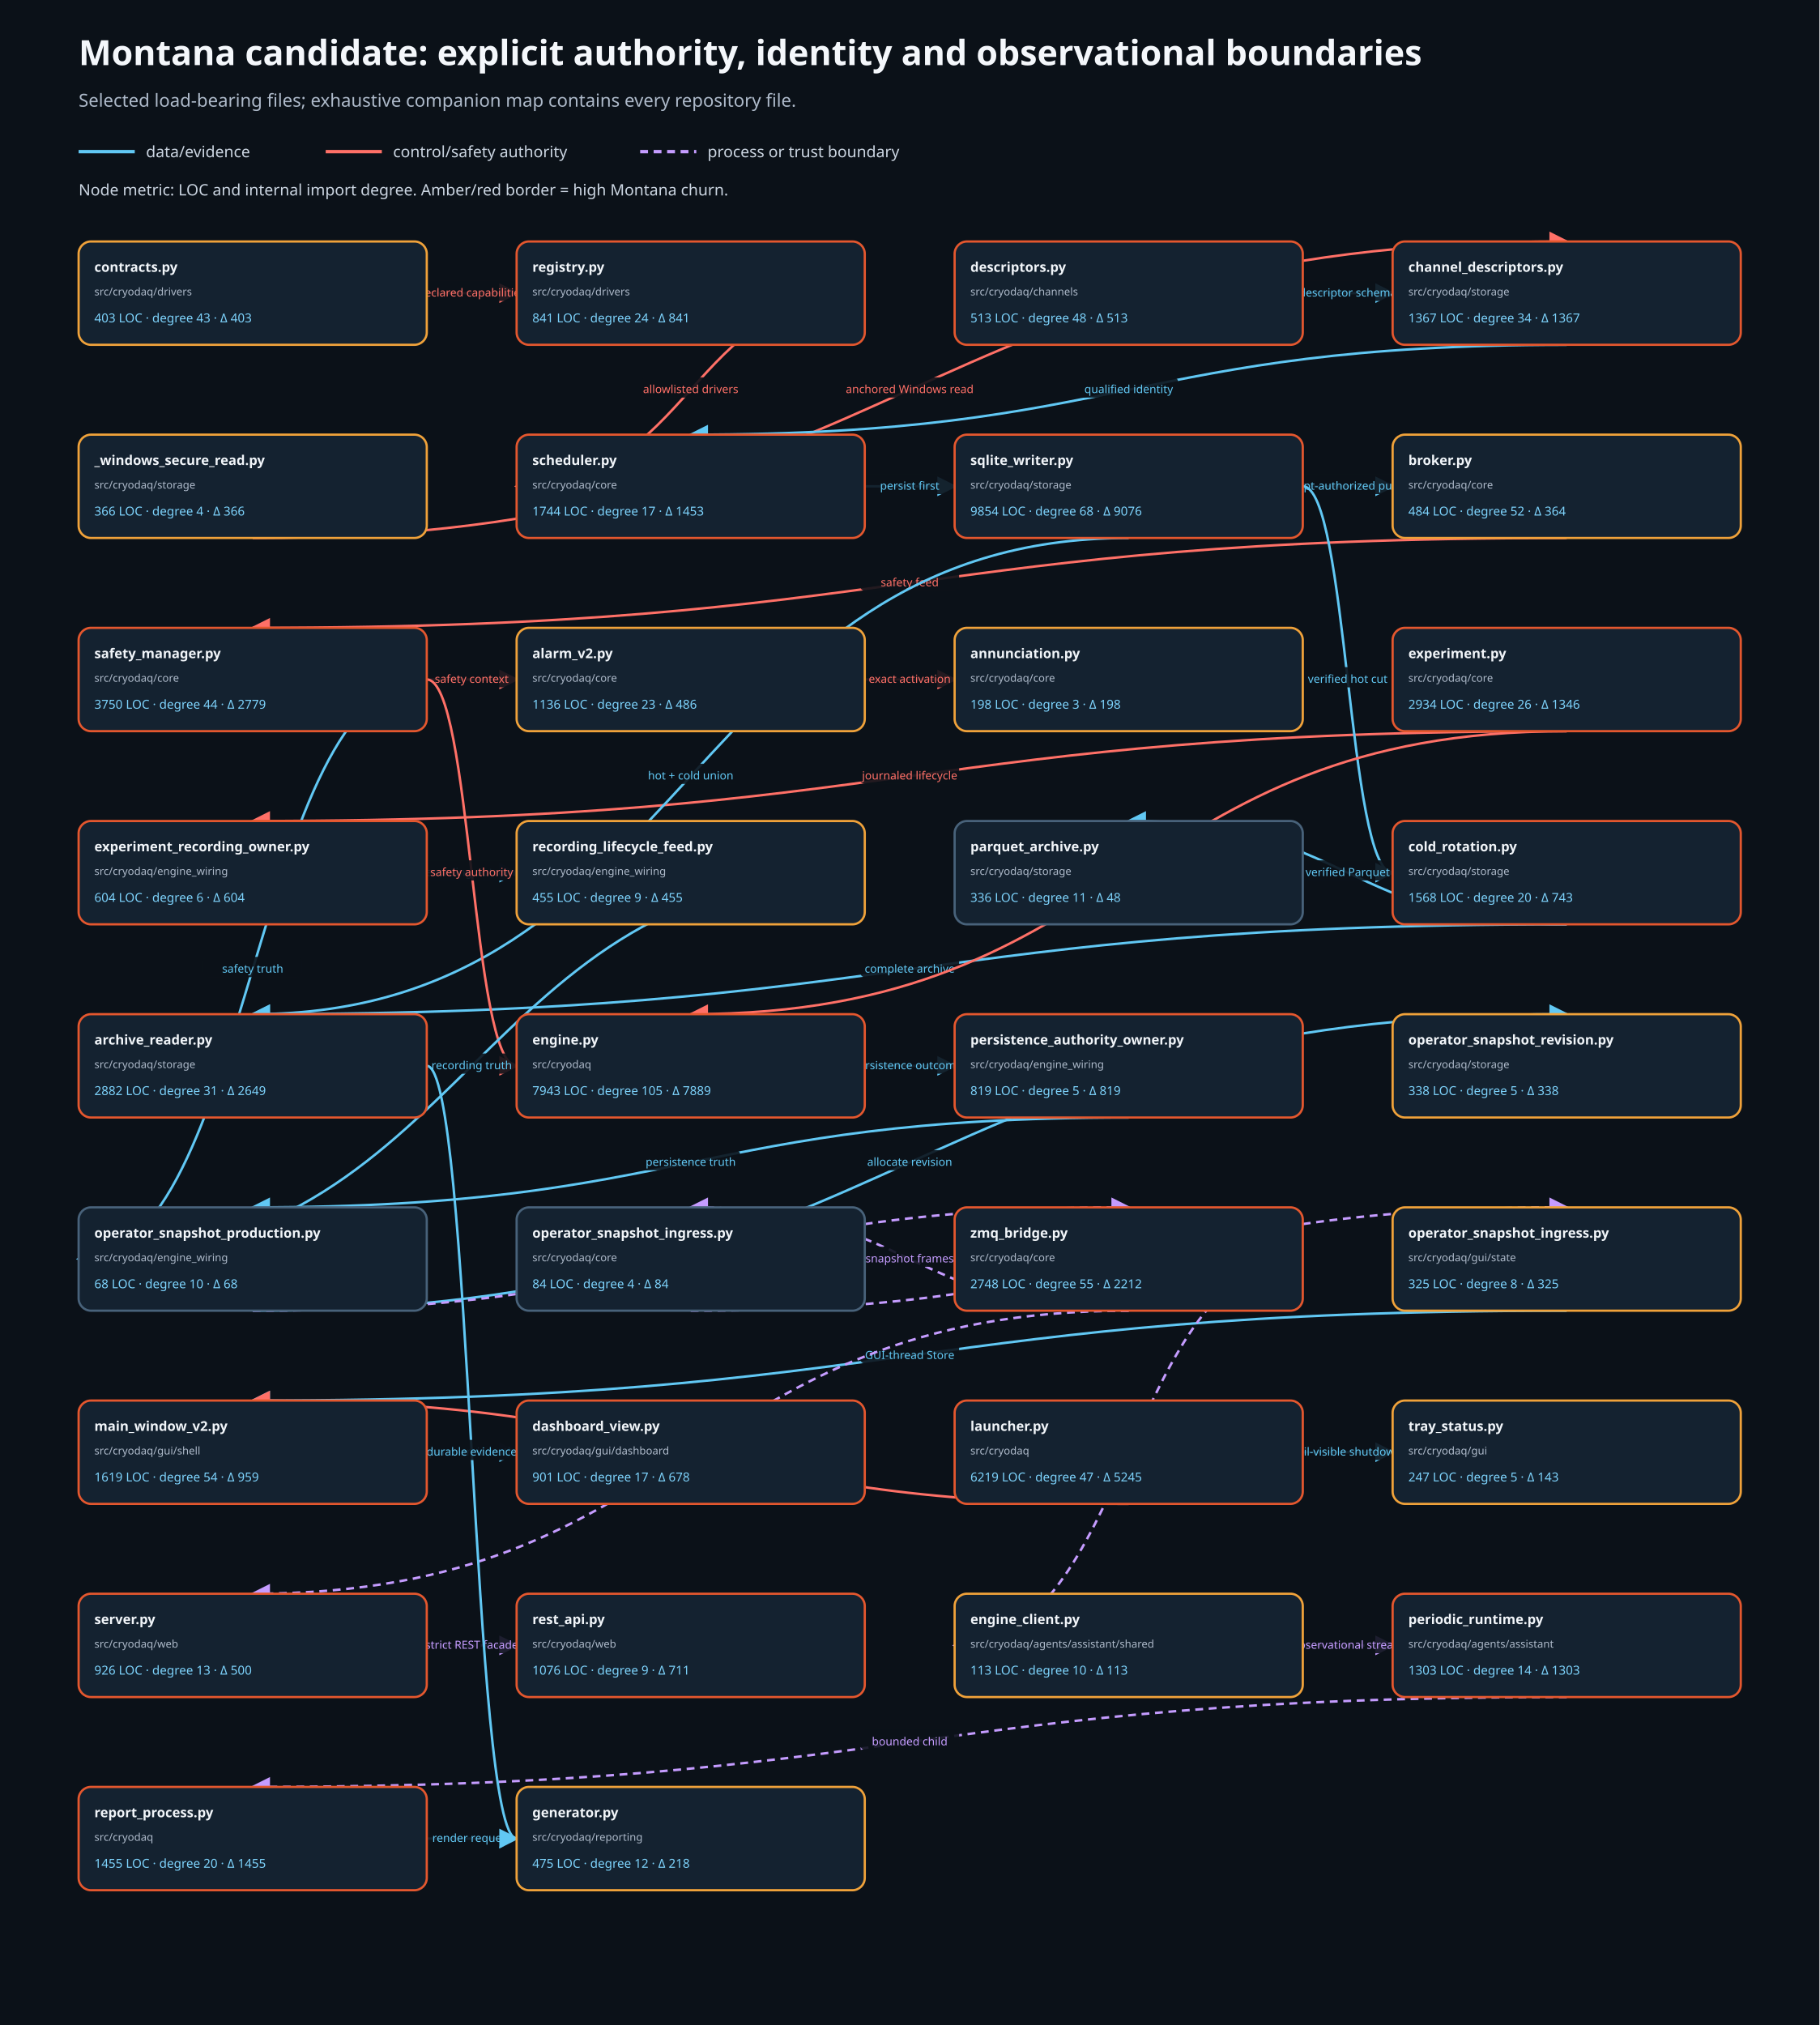
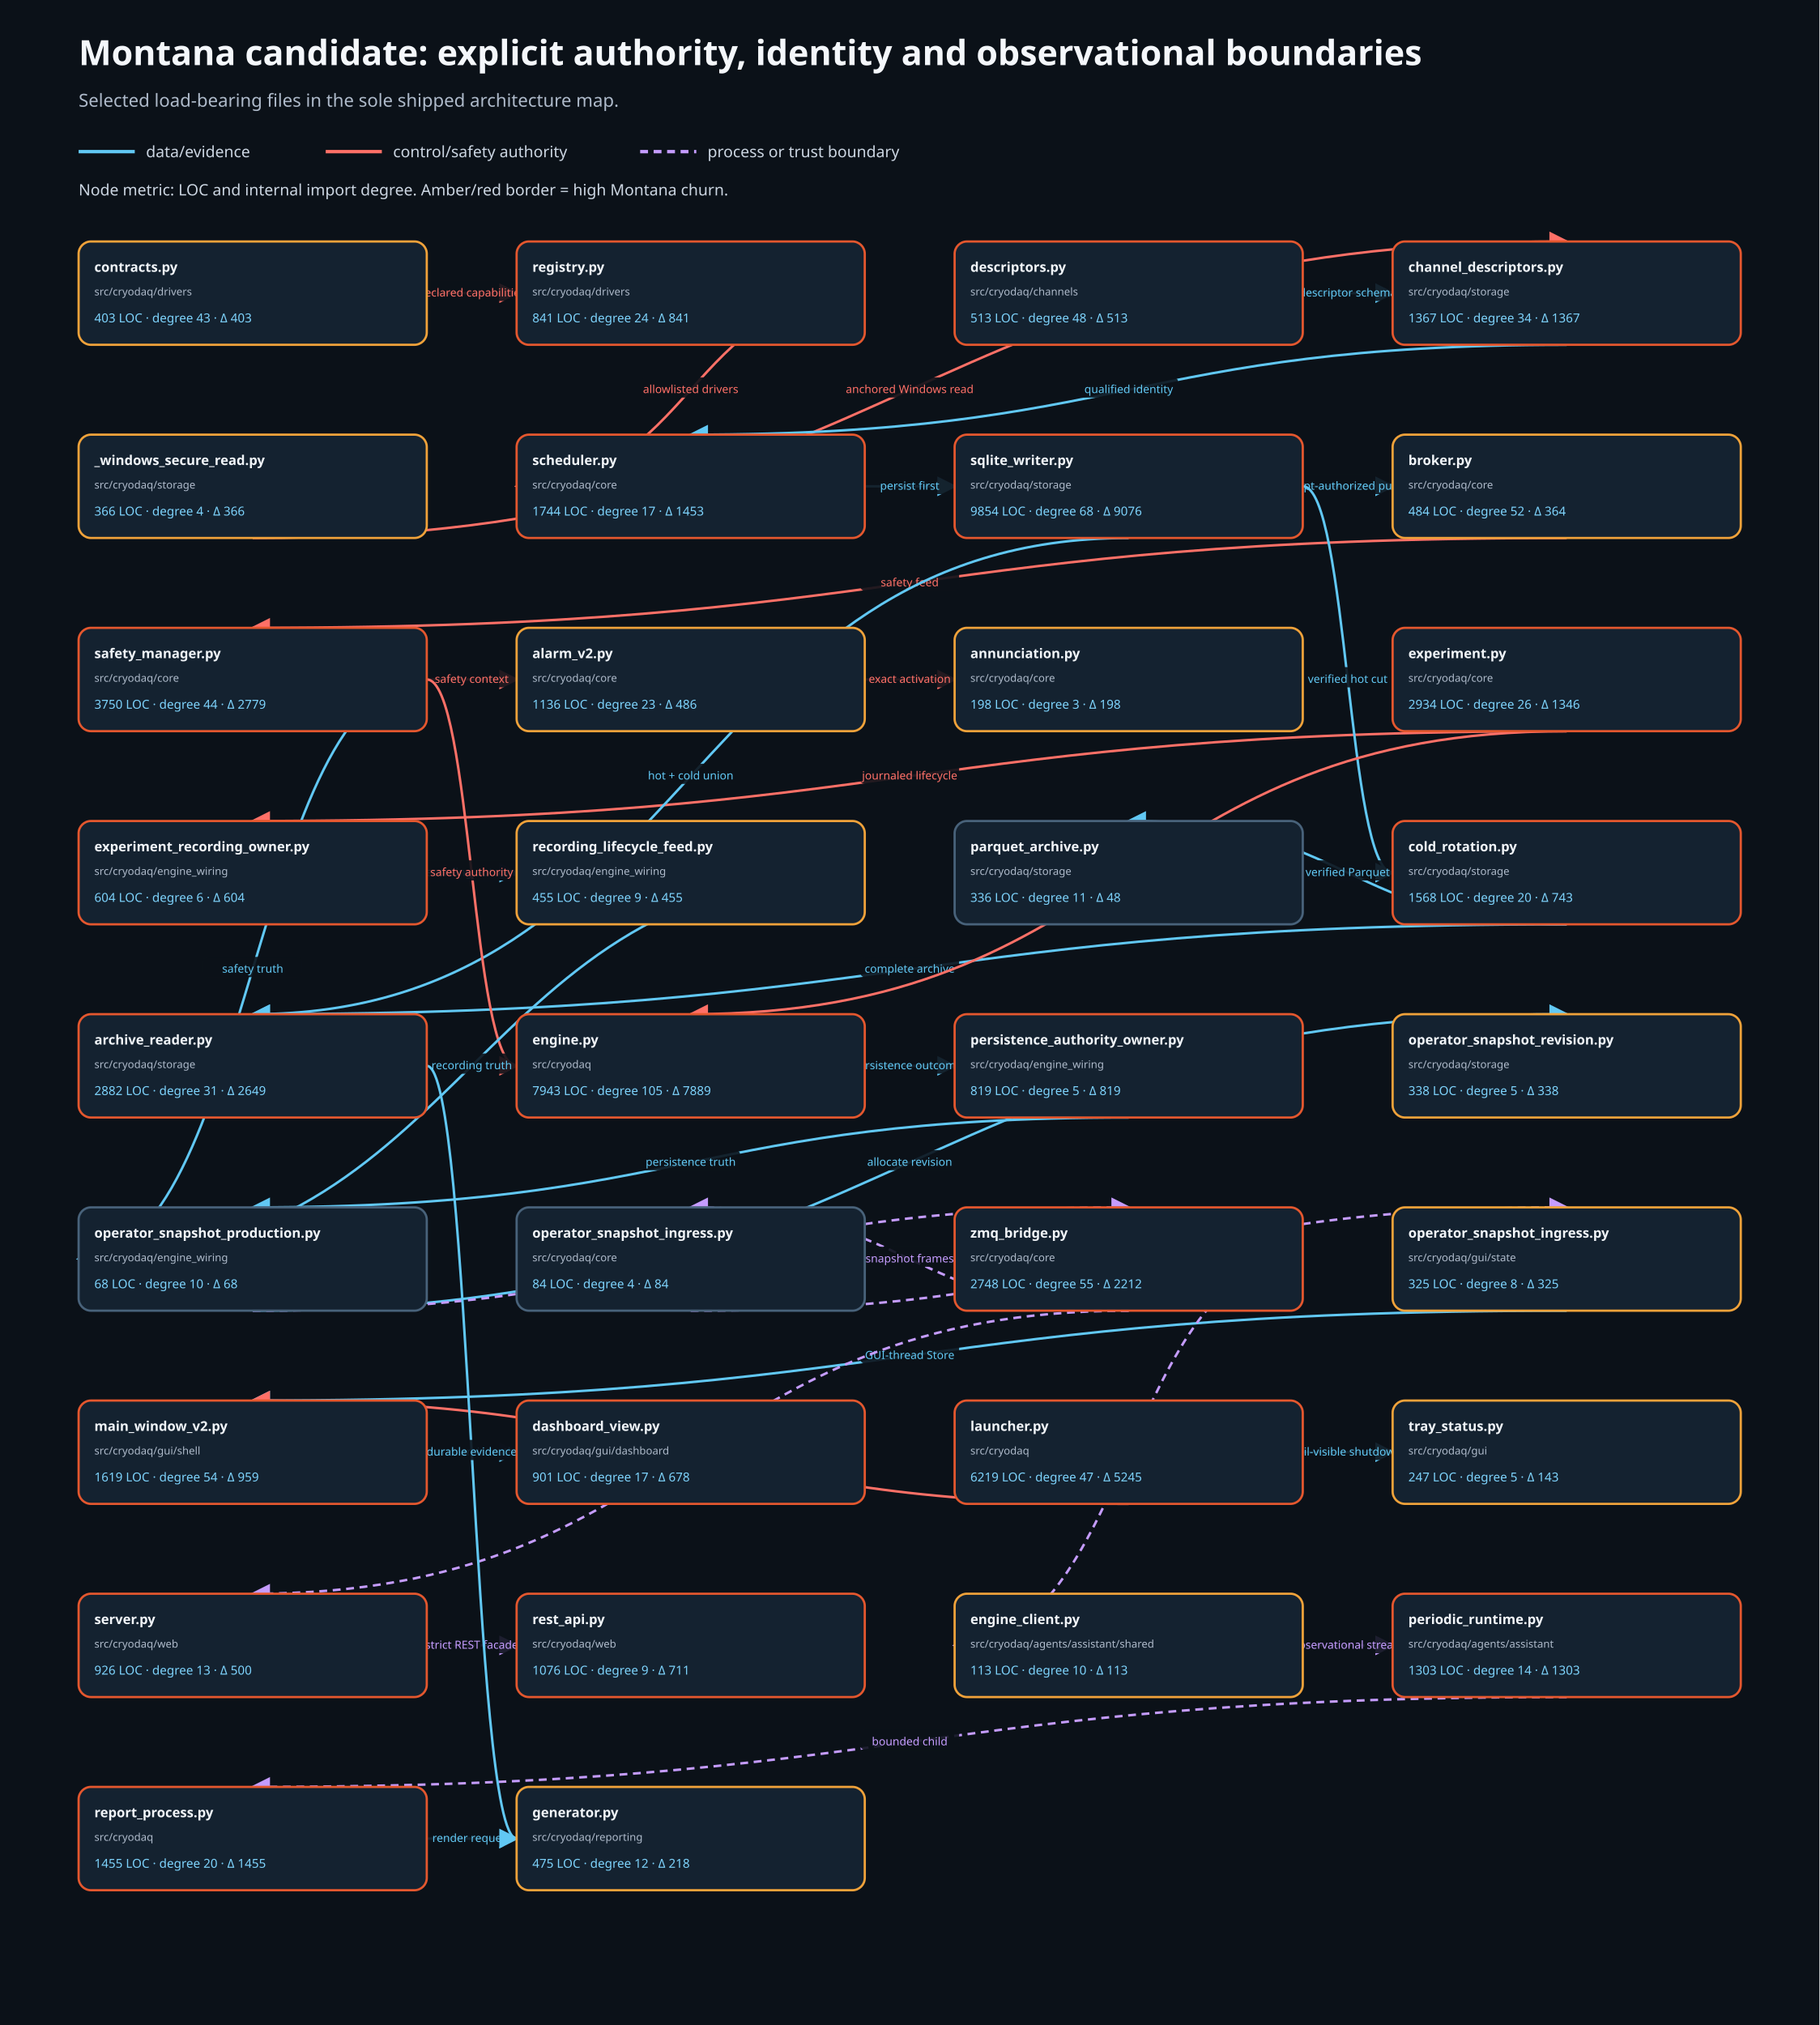
<svg xmlns="http://www.w3.org/2000/svg" role="img" aria-labelledby="title desc" viewBox="0 0 1620 1803" width="1620" height="1803">
  <defs>
    <marker id="dataArrow" markerWidth="8" markerHeight="8" refX="7" refY="4" orient="auto">
      <path d="M0,0 L8,4 L0,8 Z" fill="#61c8f4" />
    </marker>
    <marker id="controlArrow" markerWidth="8" markerHeight="8" refX="7" refY="4" orient="auto">
      <path d="M0,0 L8,4 L0,8 Z" fill="#ff7067" />
    </marker>
    <marker id="boundaryArrow" markerWidth="8" markerHeight="8" refX="7" refY="4" orient="auto">
      <path d="M0,0 L8,4 L0,8 Z" fill="#c59cff" />
    </marker>
  </defs>
  <rect width="100%" height="100%" fill="#0b1118" />
  <text x="70" y="58" fill="#f4f7fb" font-family="Segoe UI, sans-serif" font-size="31" font-weight="700">Montana candidate: explicit authority, identity and observational boundaries</text>
-   <text x="70" y="95" fill="#aebaca" font-family="Segoe UI, sans-serif" font-size="16">Selected load-bearing files; exhaustive companion map contains every repository file.</text>
+   <text x="70" y="95" fill="#aebaca" font-family="Segoe UI, sans-serif" font-size="16">Selected load-bearing files in the sole shipped architecture map.</text>
  <g aria-label="Legend" font-family="Segoe UI, sans-serif" font-size="14">
    <line x1="70" y1="135" x2="120" y2="135" stroke="#61c8f4" stroke-width="3" />
    <text x="130" y="140" fill="#cbd5e1">data/evidence</text>
    <line x1="290" y1="135" x2="340" y2="135" stroke="#ff7067" stroke-width="3" />
    <text x="350" y="140" fill="#cbd5e1">control/safety authority</text>
    <line x1="570" y1="135" x2="620" y2="135" stroke="#c59cff" stroke-width="3" stroke-dasharray="7 5" />
    <text x="630" y="140" fill="#cbd5e1">process or trust boundary</text>
    <text x="70" y="174" fill="#cbd5e1">Node metric: LOC and internal import degree. Amber/red border = high Montana churn.</text>
  </g>
  <g class="architecture-edges" fill="none">
    <path d="M380,261.0 C420.0,261.0 420.0,261.0 460,261.0" stroke="#ff7067" stroke-width="2.2" marker-end="url(#controlArrow)" />
    <rect x="376.0" y="250.0" width="88" height="18" rx="4" fill="#0b1118" opacity=".9" />
    <text x="420.0" y="264.0" text-anchor="middle" fill="#ff7067" font-family="Segoe UI, sans-serif" font-size="10">declared capabilities</text>
    <path d="M770,261.0 C615.0,261.0 615.0,433.0 460,433.0" stroke="#ff7067" stroke-width="2.2" marker-end="url(#controlArrow)" />
    <rect x="571.0" y="336.0" width="88" height="18" rx="4" fill="#0b1118" opacity=".9" />
    <text x="615.0" y="350.0" text-anchor="middle" fill="#ff7067" font-family="Segoe UI, sans-serif" font-size="10">allowlisted drivers</text>
    <path d="M1160,261.0 C1200.0,261.0 1200.0,261.0 1240,261.0" stroke="#61c8f4" stroke-width="2.2" marker-end="url(#dataArrow)" />
    <rect x="1156.0" y="250.0" width="88" height="18" rx="4" fill="#0b1118" opacity=".9" />
    <text x="1200.0" y="264.0" text-anchor="middle" fill="#61c8f4" font-family="Segoe UI, sans-serif" font-size="10">descriptor schema</text>
    <path d="M225.0,479 C810.0,479 810.0,215 1395.0,215" stroke="#ff7067" stroke-width="2.2" marker-end="url(#controlArrow)" />
    <rect x="766.0" y="336.0" width="88" height="18" rx="4" fill="#0b1118" opacity=".9" />
    <text x="810.0" y="350.0" text-anchor="middle" fill="#ff7067" font-family="Segoe UI, sans-serif" font-size="10">anchored Windows read</text>
    <path d="M1395.0,307 C1005.0,307 1005.0,387 615.0,387" stroke="#61c8f4" stroke-width="2.2" marker-end="url(#dataArrow)" />
    <rect x="961.0" y="336.0" width="88" height="18" rx="4" fill="#0b1118" opacity=".9" />
    <text x="1005.0" y="350.0" text-anchor="middle" fill="#61c8f4" font-family="Segoe UI, sans-serif" font-size="10">qualified identity</text>
    <path d="M770,433.0 C810.0,433.0 810.0,433.0 850,433.0" stroke="#61c8f4" stroke-width="2.2" marker-end="url(#dataArrow)" />
    <rect x="766.0" y="422.0" width="88" height="18" rx="4" fill="#0b1118" opacity=".9" />
    <text x="810.0" y="436.0" text-anchor="middle" fill="#61c8f4" font-family="Segoe UI, sans-serif" font-size="10">persist first</text>
    <path d="M1160,433.0 C1200.0,433.0 1200.0,433.0 1240,433.0" stroke="#61c8f4" stroke-width="2.2" marker-end="url(#dataArrow)" />
    <rect x="1156.0" y="422.0" width="88" height="18" rx="4" fill="#0b1118" opacity=".9" />
    <text x="1200.0" y="436.0" text-anchor="middle" fill="#61c8f4" font-family="Segoe UI, sans-serif" font-size="10">receipt-authorized publish</text>
    <path d="M1395.0,479 C810.0,479 810.0,559 225.0,559" stroke="#ff7067" stroke-width="2.2" marker-end="url(#controlArrow)" />
    <rect x="766.0" y="508.0" width="88" height="18" rx="4" fill="#0b1118" opacity=".9" />
    <text x="810.0" y="522.0" text-anchor="middle" fill="#ff7067" font-family="Segoe UI, sans-serif" font-size="10">safety feed</text>
    <path d="M380,605.0 C420.0,605.0 420.0,605.0 460,605.0" stroke="#ff7067" stroke-width="2.2" marker-end="url(#controlArrow)" />
    <rect x="376.0" y="594.0" width="88" height="18" rx="4" fill="#0b1118" opacity=".9" />
    <text x="420.0" y="608.0" text-anchor="middle" fill="#ff7067" font-family="Segoe UI, sans-serif" font-size="10">safety context</text>
    <path d="M770,605.0 C810.0,605.0 810.0,605.0 850,605.0" stroke="#ff7067" stroke-width="2.2" marker-end="url(#controlArrow)" />
    <rect x="766.0" y="594.0" width="88" height="18" rx="4" fill="#0b1118" opacity=".9" />
    <text x="810.0" y="608.0" text-anchor="middle" fill="#ff7067" font-family="Segoe UI, sans-serif" font-size="10">exact activation</text>
    <path d="M1395.0,651 C810.0,651 810.0,731 225.0,731" stroke="#ff7067" stroke-width="2.2" marker-end="url(#controlArrow)" />
    <rect x="766.0" y="680.0" width="88" height="18" rx="4" fill="#0b1118" opacity=".9" />
    <text x="810.0" y="694.0" text-anchor="middle" fill="#ff7067" font-family="Segoe UI, sans-serif" font-size="10">journaled lifecycle</text>
    <path d="M380,777.0 C420.0,777.0 420.0,777.0 460,777.0" stroke="#61c8f4" stroke-width="2.2" marker-end="url(#dataArrow)" />
    <rect x="376.0" y="766.0" width="88" height="18" rx="4" fill="#0b1118" opacity=".9" />
    <text x="420.0" y="780.0" text-anchor="middle" fill="#61c8f4" font-family="Segoe UI, sans-serif" font-size="10">recording outcome</text>
    <path d="M1160,433.0 C1200.0,433.0 1200.0,777.0 1240,777.0" stroke="#61c8f4" stroke-width="2.2" marker-end="url(#dataArrow)" />
    <rect x="1156.0" y="594.0" width="88" height="18" rx="4" fill="#0b1118" opacity=".9" />
    <text x="1200.0" y="608.0" text-anchor="middle" fill="#61c8f4" font-family="Segoe UI, sans-serif" font-size="10">verified hot cut</text>
    <path d="M1395.0,823 C1200.0,823 1200.0,731 1005.0,731" stroke="#61c8f4" stroke-width="2.2" marker-end="url(#dataArrow)" />
    <rect x="1156.0" y="766.0" width="88" height="18" rx="4" fill="#0b1118" opacity=".9" />
    <text x="1200.0" y="780.0" text-anchor="middle" fill="#61c8f4" font-family="Segoe UI, sans-serif" font-size="10">verified Parquet</text>
    <path d="M1395.0,823 C810.0,823 810.0,903 225.0,903" stroke="#61c8f4" stroke-width="2.2" marker-end="url(#dataArrow)" />
    <rect x="766.0" y="852.0" width="88" height="18" rx="4" fill="#0b1118" opacity=".9" />
    <text x="810.0" y="866.0" text-anchor="middle" fill="#61c8f4" font-family="Segoe UI, sans-serif" font-size="10">complete archive</text>
    <path d="M1005.0,479 C615.0,479 615.0,903 225.0,903" stroke="#61c8f4" stroke-width="2.2" marker-end="url(#dataArrow)" />
    <rect x="571.0" y="680.0" width="88" height="18" rx="4" fill="#0b1118" opacity=".9" />
    <text x="615.0" y="694.0" text-anchor="middle" fill="#61c8f4" font-family="Segoe UI, sans-serif" font-size="10">hot + cold union</text>
    <path d="M380,605.0 C420.0,605.0 420.0,949.0 460,949.0" stroke="#ff7067" stroke-width="2.2" marker-end="url(#controlArrow)" />
    <rect x="376.0" y="766.0" width="88" height="18" rx="4" fill="#0b1118" opacity=".9" />
    <text x="420.0" y="780.0" text-anchor="middle" fill="#ff7067" font-family="Segoe UI, sans-serif" font-size="10">safety authority</text>
    <path d="M1395.0,651 C1005.0,651 1005.0,903 615.0,903" stroke="#ff7067" stroke-width="2.2" marker-end="url(#controlArrow)" />
    <rect x="961.0" y="766.0" width="88" height="18" rx="4" fill="#0b1118" opacity=".9" />
    <text x="1005.0" y="780.0" text-anchor="middle" fill="#ff7067" font-family="Segoe UI, sans-serif" font-size="10">experiment commands</text>
    <path d="M770,949.0 C810.0,949.0 810.0,949.0 850,949.0" stroke="#61c8f4" stroke-width="2.2" marker-end="url(#dataArrow)" />
    <rect x="766.0" y="938.0" width="88" height="18" rx="4" fill="#0b1118" opacity=".9" />
    <text x="810.0" y="952.0" text-anchor="middle" fill="#61c8f4" font-family="Segoe UI, sans-serif" font-size="10">persistence outcomes</text>
    <path d="M770,777.0 C420.0,777.0 420.0,1121.0 70,1121.0" stroke="#61c8f4" stroke-width="2.2" marker-end="url(#dataArrow)" />
    <rect x="376.0" y="938.0" width="88" height="18" rx="4" fill="#0b1118" opacity=".9" />
    <text x="420.0" y="952.0" text-anchor="middle" fill="#61c8f4" font-family="Segoe UI, sans-serif" font-size="10">recording truth</text>
    <path d="M1005.0,995 C615.0,995 615.0,1075 225.0,1075" stroke="#61c8f4" stroke-width="2.2" marker-end="url(#dataArrow)" />
    <rect x="571.0" y="1024.0" width="88" height="18" rx="4" fill="#0b1118" opacity=".9" />
    <text x="615.0" y="1038.0" text-anchor="middle" fill="#61c8f4" font-family="Segoe UI, sans-serif" font-size="10">persistence truth</text>
    <path d="M380,605.0 C225.0,605.0 225.0,1121.0 70,1121.0" stroke="#61c8f4" stroke-width="2.2" marker-end="url(#dataArrow)" />
    <rect x="181.0" y="852.0" width="88" height="18" rx="4" fill="#0b1118" opacity=".9" />
    <text x="225.0" y="866.0" text-anchor="middle" fill="#61c8f4" font-family="Segoe UI, sans-serif" font-size="10">safety truth</text>
    <path d="M225.0,1167 C810.0,1167 810.0,903 1395.0,903" stroke="#61c8f4" stroke-width="2.2" marker-end="url(#dataArrow)" />
    <rect x="766.0" y="1024.0" width="88" height="18" rx="4" fill="#0b1118" opacity=".9" />
    <text x="810.0" y="1038.0" text-anchor="middle" fill="#61c8f4" font-family="Segoe UI, sans-serif" font-size="10">allocate revision</text>
    <path d="M225.0,1167 C615.0,1167 615.0,1075 1005.0,1075" stroke="#c59cff" stroke-width="2.2" marker-end="url(#boundaryArrow)" stroke-dasharray="7 5" />
    <rect x="571.0" y="1110.0" width="88" height="18" rx="4" fill="#0b1118" opacity=".9" />
    <text x="615.0" y="1124.0" text-anchor="middle" fill="#c59cff" font-family="Segoe UI, sans-serif" font-size="10">revisioned PUB</text>
    <path d="M1005.0,1167 C810.0,1167 810.0,1075 615.0,1075" stroke="#c59cff" stroke-width="2.2" marker-end="url(#boundaryArrow)" stroke-dasharray="7 5" />
    <rect x="766.0" y="1110.0" width="88" height="18" rx="4" fill="#0b1118" opacity=".9" />
    <text x="810.0" y="1124.0" text-anchor="middle" fill="#c59cff" font-family="Segoe UI, sans-serif" font-size="10">snapshot frames</text>
    <path d="M615.0,1167 C1005.0,1167 1005.0,1075 1395.0,1075" stroke="#c59cff" stroke-width="2.2" marker-end="url(#boundaryArrow)" stroke-dasharray="7 5" />
    <rect x="961.0" y="1110.0" width="88" height="18" rx="4" fill="#0b1118" opacity=".9" />
    <text x="1005.0" y="1124.0" text-anchor="middle" fill="#c59cff" font-family="Segoe UI, sans-serif" font-size="10">bounded queue</text>
    <path d="M1395.0,1167 C810.0,1167 810.0,1247 225.0,1247" stroke="#61c8f4" stroke-width="2.2" marker-end="url(#dataArrow)" />
    <rect x="766.0" y="1196.0" width="88" height="18" rx="4" fill="#0b1118" opacity=".9" />
    <text x="810.0" y="1210.0" text-anchor="middle" fill="#61c8f4" font-family="Segoe UI, sans-serif" font-size="10">GUI-thread Store</text>
    <path d="M380,1293.0 C420.0,1293.0 420.0,1293.0 460,1293.0" stroke="#61c8f4" stroke-width="2.2" marker-end="url(#dataArrow)" />
    <rect x="376.0" y="1282.0" width="88" height="18" rx="4" fill="#0b1118" opacity=".9" />
    <text x="420.0" y="1296.0" text-anchor="middle" fill="#61c8f4" font-family="Segoe UI, sans-serif" font-size="10">panoramic truth</text>
    <path d="M1005.0,1339 C615.0,1339 615.0,1247 225.0,1247" stroke="#ff7067" stroke-width="2.2" marker-end="url(#controlArrow)" />
    <rect x="571.0" y="1282.0" width="88" height="18" rx="4" fill="#0b1118" opacity=".9" />
    <text x="615.0" y="1296.0" text-anchor="middle" fill="#ff7067" font-family="Segoe UI, sans-serif" font-size="10">owns GUI lifecycle</text>
    <path d="M1160,1293.0 C1200.0,1293.0 1200.0,1293.0 1240,1293.0" stroke="#61c8f4" stroke-width="2.2" marker-end="url(#dataArrow)" />
    <rect x="1156.0" y="1282.0" width="88" height="18" rx="4" fill="#0b1118" opacity=".9" />
    <text x="1200.0" y="1296.0" text-anchor="middle" fill="#61c8f4" font-family="Segoe UI, sans-serif" font-size="10">fail-visible shutdown</text>
    <path d="M1005.0,1167 C615.0,1167 615.0,1419 225.0,1419" stroke="#c59cff" stroke-width="2.2" marker-end="url(#boundaryArrow)" stroke-dasharray="7 5" />
    <rect x="571.0" y="1282.0" width="88" height="18" rx="4" fill="#0b1118" opacity=".9" />
    <text x="615.0" y="1296.0" text-anchor="middle" fill="#c59cff" font-family="Segoe UI, sans-serif" font-size="10">monitoring transport</text>
    <path d="M380,1465.0 C420.0,1465.0 420.0,1465.0 460,1465.0" stroke="#c59cff" stroke-width="2.2" marker-end="url(#boundaryArrow)" stroke-dasharray="7 5" />
    <rect x="376.0" y="1454.0" width="88" height="18" rx="4" fill="#0b1118" opacity=".9" />
    <text x="420.0" y="1468.0" text-anchor="middle" fill="#c59cff" font-family="Segoe UI, sans-serif" font-size="10">strict REST facade</text>
    <path d="M1160,1121.0 C1005.0,1121.0 1005.0,1465.0 850,1465.0" stroke="#c59cff" stroke-width="2.2" marker-end="url(#boundaryArrow)" stroke-dasharray="7 5" />
    <rect x="961.0" y="1282.0" width="88" height="18" rx="4" fill="#0b1118" opacity=".9" />
    <text x="1005.0" y="1296.0" text-anchor="middle" fill="#c59cff" font-family="Segoe UI, sans-serif" font-size="10">allowlisted query</text>
    <path d="M1160,1465.0 C1200.0,1465.0 1200.0,1465.0 1240,1465.0" stroke="#c59cff" stroke-width="2.2" marker-end="url(#boundaryArrow)" stroke-dasharray="7 5" />
    <rect x="1156.0" y="1454.0" width="88" height="18" rx="4" fill="#0b1118" opacity=".9" />
    <text x="1200.0" y="1468.0" text-anchor="middle" fill="#c59cff" font-family="Segoe UI, sans-serif" font-size="10">observational stream</text>
    <path d="M1395.0,1511 C810.0,1511 810.0,1591 225.0,1591" stroke="#c59cff" stroke-width="2.2" marker-end="url(#boundaryArrow)" stroke-dasharray="7 5" />
    <rect x="766.0" y="1540.0" width="88" height="18" rx="4" fill="#0b1118" opacity=".9" />
    <text x="810.0" y="1554.0" text-anchor="middle" fill="#c59cff" font-family="Segoe UI, sans-serif" font-size="10">bounded child</text>
    <path d="M380,1637.0 C420.0,1637.0 420.0,1637.0 460,1637.0" stroke="#61c8f4" stroke-width="2.2" marker-end="url(#dataArrow)" />
    <rect x="376.0" y="1626.0" width="88" height="18" rx="4" fill="#0b1118" opacity=".9" />
    <text x="420.0" y="1640.0" text-anchor="middle" fill="#61c8f4" font-family="Segoe UI, sans-serif" font-size="10">render request</text>
    <path d="M380,949.0 C420.0,949.0 420.0,1637.0 460,1637.0" stroke="#61c8f4" stroke-width="2.2" marker-end="url(#dataArrow)" />
    <rect x="376.0" y="1282.0" width="88" height="18" rx="4" fill="#0b1118" opacity=".9" />
    <text x="420.0" y="1296.0" text-anchor="middle" fill="#61c8f4" font-family="Segoe UI, sans-serif" font-size="10">durable evidence</text>
  </g>
  <g class="important-files" font-family="Segoe UI, sans-serif">
    <g class="file-node" data-path="src/cryodaq/drivers/contracts.py" data-kind="blob" role="group" aria-label="src/cryodaq/drivers/contracts.py | 403 LOC | internal degree 43 | churn 403">
      <rect x="70" y="215" width="310" height="92" rx="11" fill="#142230" stroke="#f0a23a" stroke-width="2" />
      <text x="84" y="242" fill="#f1f5f9" font-size="12" font-weight="700">contracts.py</text>
      <text x="84" y="263" fill="#aebaca" font-size="9.5">src/cryodaq/drivers</text>
      <text x="84" y="287" fill="#7dd3fc" font-size="11">403 LOC · degree 43 · Δ 403</text>
    </g>
    <g class="file-node" data-path="src/cryodaq/drivers/registry.py" data-kind="blob" role="group" aria-label="src/cryodaq/drivers/registry.py | 841 LOC | internal degree 24 | churn 841">
      <rect x="460" y="215" width="310" height="92" rx="11" fill="#142230" stroke="#e4572e" stroke-width="2" />
      <text x="474" y="242" fill="#f1f5f9" font-size="12" font-weight="700">registry.py</text>
      <text x="474" y="263" fill="#aebaca" font-size="9.5">src/cryodaq/drivers</text>
      <text x="474" y="287" fill="#7dd3fc" font-size="11">841 LOC · degree 24 · Δ 841</text>
    </g>
    <g class="file-node" data-path="src/cryodaq/channels/descriptors.py" data-kind="blob" role="group" aria-label="src/cryodaq/channels/descriptors.py | 513 LOC | internal degree 48 | churn 513">
      <rect x="850" y="215" width="310" height="92" rx="11" fill="#142230" stroke="#e4572e" stroke-width="2" />
      <text x="864" y="242" fill="#f1f5f9" font-size="12" font-weight="700">descriptors.py</text>
      <text x="864" y="263" fill="#aebaca" font-size="9.5">src/cryodaq/channels</text>
      <text x="864" y="287" fill="#7dd3fc" font-size="11">513 LOC · degree 48 · Δ 513</text>
    </g>
    <g class="file-node" data-path="src/cryodaq/storage/channel_descriptors.py" data-kind="blob" role="group" aria-label="src/cryodaq/storage/channel_descriptors.py | 1367 LOC | internal degree 34 | churn 1367">
      <rect x="1240" y="215" width="310" height="92" rx="11" fill="#142230" stroke="#e4572e" stroke-width="2" />
      <text x="1254" y="242" fill="#f1f5f9" font-size="12" font-weight="700">channel_descriptors.py</text>
      <text x="1254" y="263" fill="#aebaca" font-size="9.5">src/cryodaq/storage</text>
      <text x="1254" y="287" fill="#7dd3fc" font-size="11">1367 LOC · degree 34 · Δ 1367</text>
    </g>
    <g class="file-node" data-path="src/cryodaq/storage/_windows_secure_read.py" data-kind="blob" role="group" aria-label="src/cryodaq/storage/_windows_secure_read.py | 366 LOC | internal degree 4 | churn 366">
      <rect x="70" y="387" width="310" height="92" rx="11" fill="#142230" stroke="#f0a23a" stroke-width="2" />
      <text x="84" y="414" fill="#f1f5f9" font-size="12" font-weight="700">_windows_secure_read.py</text>
      <text x="84" y="435" fill="#aebaca" font-size="9.5">src/cryodaq/storage</text>
      <text x="84" y="459" fill="#7dd3fc" font-size="11">366 LOC · degree 4 · Δ 366</text>
    </g>
    <g class="file-node" data-path="src/cryodaq/core/scheduler.py" data-kind="blob" role="group" aria-label="src/cryodaq/core/scheduler.py | 1744 LOC | internal degree 17 | churn 1453">
      <rect x="460" y="387" width="310" height="92" rx="11" fill="#142230" stroke="#e4572e" stroke-width="2" />
      <text x="474" y="414" fill="#f1f5f9" font-size="12" font-weight="700">scheduler.py</text>
      <text x="474" y="435" fill="#aebaca" font-size="9.5">src/cryodaq/core</text>
      <text x="474" y="459" fill="#7dd3fc" font-size="11">1744 LOC · degree 17 · Δ 1453</text>
    </g>
    <g class="file-node" data-path="src/cryodaq/storage/sqlite_writer.py" data-kind="blob" role="group" aria-label="src/cryodaq/storage/sqlite_writer.py | 9854 LOC | internal degree 68 | churn 9076">
      <rect x="850" y="387" width="310" height="92" rx="11" fill="#142230" stroke="#e4572e" stroke-width="2" />
      <text x="864" y="414" fill="#f1f5f9" font-size="12" font-weight="700">sqlite_writer.py</text>
      <text x="864" y="435" fill="#aebaca" font-size="9.5">src/cryodaq/storage</text>
      <text x="864" y="459" fill="#7dd3fc" font-size="11">9854 LOC · degree 68 · Δ 9076</text>
    </g>
    <g class="file-node" data-path="src/cryodaq/core/broker.py" data-kind="blob" role="group" aria-label="src/cryodaq/core/broker.py | 484 LOC | internal degree 52 | churn 364">
      <rect x="1240" y="387" width="310" height="92" rx="11" fill="#142230" stroke="#f0a23a" stroke-width="2" />
      <text x="1254" y="414" fill="#f1f5f9" font-size="12" font-weight="700">broker.py</text>
      <text x="1254" y="435" fill="#aebaca" font-size="9.5">src/cryodaq/core</text>
      <text x="1254" y="459" fill="#7dd3fc" font-size="11">484 LOC · degree 52 · Δ 364</text>
    </g>
    <g class="file-node" data-path="src/cryodaq/core/safety_manager.py" data-kind="blob" role="group" aria-label="src/cryodaq/core/safety_manager.py | 3750 LOC | internal degree 44 | churn 2779">
      <rect x="70" y="559" width="310" height="92" rx="11" fill="#142230" stroke="#e4572e" stroke-width="2" />
      <text x="84" y="586" fill="#f1f5f9" font-size="12" font-weight="700">safety_manager.py</text>
      <text x="84" y="607" fill="#aebaca" font-size="9.5">src/cryodaq/core</text>
      <text x="84" y="631" fill="#7dd3fc" font-size="11">3750 LOC · degree 44 · Δ 2779</text>
    </g>
    <g class="file-node" data-path="src/cryodaq/core/alarm_v2.py" data-kind="blob" role="group" aria-label="src/cryodaq/core/alarm_v2.py | 1136 LOC | internal degree 23 | churn 486">
      <rect x="460" y="559" width="310" height="92" rx="11" fill="#142230" stroke="#f0a23a" stroke-width="2" />
      <text x="474" y="586" fill="#f1f5f9" font-size="12" font-weight="700">alarm_v2.py</text>
      <text x="474" y="607" fill="#aebaca" font-size="9.5">src/cryodaq/core</text>
      <text x="474" y="631" fill="#7dd3fc" font-size="11">1136 LOC · degree 23 · Δ 486</text>
    </g>
    <g class="file-node" data-path="src/cryodaq/core/annunciation.py" data-kind="blob" role="group" aria-label="src/cryodaq/core/annunciation.py | 198 LOC | internal degree 3 | churn 198">
      <rect x="850" y="559" width="310" height="92" rx="11" fill="#142230" stroke="#f0a23a" stroke-width="2" />
      <text x="864" y="586" fill="#f1f5f9" font-size="12" font-weight="700">annunciation.py</text>
      <text x="864" y="607" fill="#aebaca" font-size="9.5">src/cryodaq/core</text>
      <text x="864" y="631" fill="#7dd3fc" font-size="11">198 LOC · degree 3 · Δ 198</text>
    </g>
    <g class="file-node" data-path="src/cryodaq/core/experiment.py" data-kind="blob" role="group" aria-label="src/cryodaq/core/experiment.py | 2934 LOC | internal degree 26 | churn 1346">
      <rect x="1240" y="559" width="310" height="92" rx="11" fill="#142230" stroke="#e4572e" stroke-width="2" />
      <text x="1254" y="586" fill="#f1f5f9" font-size="12" font-weight="700">experiment.py</text>
      <text x="1254" y="607" fill="#aebaca" font-size="9.5">src/cryodaq/core</text>
      <text x="1254" y="631" fill="#7dd3fc" font-size="11">2934 LOC · degree 26 · Δ 1346</text>
    </g>
    <g class="file-node" data-path="src/cryodaq/engine_wiring/experiment_recording_owner.py" data-kind="blob" role="group" aria-label="src/cryodaq/engine_wiring/experiment_recording_owner.py | 604 LOC | internal degree 6 | churn 604">
      <rect x="70" y="731" width="310" height="92" rx="11" fill="#142230" stroke="#e4572e" stroke-width="2" />
      <text x="84" y="758" fill="#f1f5f9" font-size="12" font-weight="700">experiment_recording_owner.py</text>
      <text x="84" y="779" fill="#aebaca" font-size="9.5">src/cryodaq/engine_wiring</text>
      <text x="84" y="803" fill="#7dd3fc" font-size="11">604 LOC · degree 6 · Δ 604</text>
    </g>
    <g class="file-node" data-path="src/cryodaq/engine_wiring/recording_lifecycle_feed.py" data-kind="blob" role="group" aria-label="src/cryodaq/engine_wiring/recording_lifecycle_feed.py | 455 LOC | internal degree 9 | churn 455">
      <rect x="460" y="731" width="310" height="92" rx="11" fill="#142230" stroke="#f0a23a" stroke-width="2" />
      <text x="474" y="758" fill="#f1f5f9" font-size="12" font-weight="700">recording_lifecycle_feed.py</text>
      <text x="474" y="779" fill="#aebaca" font-size="9.5">src/cryodaq/engine_wiring</text>
      <text x="474" y="803" fill="#7dd3fc" font-size="11">455 LOC · degree 9 · Δ 455</text>
    </g>
    <g class="file-node" data-path="src/cryodaq/storage/parquet_archive.py" data-kind="blob" role="group" aria-label="src/cryodaq/storage/parquet_archive.py | 336 LOC | internal degree 11 | churn 48">
      <rect x="850" y="731" width="310" height="92" rx="11" fill="#142230" stroke="#48627a" stroke-width="2" />
      <text x="864" y="758" fill="#f1f5f9" font-size="12" font-weight="700">parquet_archive.py</text>
      <text x="864" y="779" fill="#aebaca" font-size="9.5">src/cryodaq/storage</text>
      <text x="864" y="803" fill="#7dd3fc" font-size="11">336 LOC · degree 11 · Δ 48</text>
    </g>
    <g class="file-node" data-path="src/cryodaq/storage/cold_rotation.py" data-kind="blob" role="group" aria-label="src/cryodaq/storage/cold_rotation.py | 1568 LOC | internal degree 20 | churn 743">
      <rect x="1240" y="731" width="310" height="92" rx="11" fill="#142230" stroke="#e4572e" stroke-width="2" />
      <text x="1254" y="758" fill="#f1f5f9" font-size="12" font-weight="700">cold_rotation.py</text>
      <text x="1254" y="779" fill="#aebaca" font-size="9.5">src/cryodaq/storage</text>
      <text x="1254" y="803" fill="#7dd3fc" font-size="11">1568 LOC · degree 20 · Δ 743</text>
    </g>
    <g class="file-node" data-path="src/cryodaq/storage/archive_reader.py" data-kind="blob" role="group" aria-label="src/cryodaq/storage/archive_reader.py | 2882 LOC | internal degree 31 | churn 2649">
      <rect x="70" y="903" width="310" height="92" rx="11" fill="#142230" stroke="#e4572e" stroke-width="2" />
      <text x="84" y="930" fill="#f1f5f9" font-size="12" font-weight="700">archive_reader.py</text>
      <text x="84" y="951" fill="#aebaca" font-size="9.5">src/cryodaq/storage</text>
      <text x="84" y="975" fill="#7dd3fc" font-size="11">2882 LOC · degree 31 · Δ 2649</text>
    </g>
    <g class="file-node" data-path="src/cryodaq/engine.py" data-kind="blob" role="group" aria-label="src/cryodaq/engine.py | 7943 LOC | internal degree 105 | churn 7889">
      <rect x="460" y="903" width="310" height="92" rx="11" fill="#142230" stroke="#e4572e" stroke-width="2" />
      <text x="474" y="930" fill="#f1f5f9" font-size="12" font-weight="700">engine.py</text>
      <text x="474" y="951" fill="#aebaca" font-size="9.5">src/cryodaq</text>
      <text x="474" y="975" fill="#7dd3fc" font-size="11">7943 LOC · degree 105 · Δ 7889</text>
    </g>
    <g class="file-node" data-path="src/cryodaq/engine_wiring/persistence_authority_owner.py" data-kind="blob" role="group" aria-label="src/cryodaq/engine_wiring/persistence_authority_owner.py | 819 LOC | internal degree 5 | churn 819">
      <rect x="850" y="903" width="310" height="92" rx="11" fill="#142230" stroke="#e4572e" stroke-width="2" />
      <text x="864" y="930" fill="#f1f5f9" font-size="12" font-weight="700">persistence_authority_owner.py</text>
      <text x="864" y="951" fill="#aebaca" font-size="9.5">src/cryodaq/engine_wiring</text>
      <text x="864" y="975" fill="#7dd3fc" font-size="11">819 LOC · degree 5 · Δ 819</text>
    </g>
    <g class="file-node" data-path="src/cryodaq/storage/operator_snapshot_revision.py" data-kind="blob" role="group" aria-label="src/cryodaq/storage/operator_snapshot_revision.py | 338 LOC | internal degree 5 | churn 338">
      <rect x="1240" y="903" width="310" height="92" rx="11" fill="#142230" stroke="#f0a23a" stroke-width="2" />
      <text x="1254" y="930" fill="#f1f5f9" font-size="12" font-weight="700">operator_snapshot_revision.py</text>
      <text x="1254" y="951" fill="#aebaca" font-size="9.5">src/cryodaq/storage</text>
      <text x="1254" y="975" fill="#7dd3fc" font-size="11">338 LOC · degree 5 · Δ 338</text>
    </g>
    <g class="file-node" data-path="src/cryodaq/engine_wiring/operator_snapshot_production.py" data-kind="blob" role="group" aria-label="src/cryodaq/engine_wiring/operator_snapshot_production.py | 68 LOC | internal degree 10 | churn 68">
      <rect x="70" y="1075" width="310" height="92" rx="11" fill="#142230" stroke="#48627a" stroke-width="2" />
      <text x="84" y="1102" fill="#f1f5f9" font-size="12" font-weight="700">operator_snapshot_production.py</text>
      <text x="84" y="1123" fill="#aebaca" font-size="9.5">src/cryodaq/engine_wiring</text>
      <text x="84" y="1147" fill="#7dd3fc" font-size="11">68 LOC · degree 10 · Δ 68</text>
    </g>
    <g class="file-node" data-path="src/cryodaq/core/operator_snapshot_ingress.py" data-kind="blob" role="group" aria-label="src/cryodaq/core/operator_snapshot_ingress.py | 84 LOC | internal degree 4 | churn 84">
      <rect x="460" y="1075" width="310" height="92" rx="11" fill="#142230" stroke="#48627a" stroke-width="2" />
      <text x="474" y="1102" fill="#f1f5f9" font-size="12" font-weight="700">operator_snapshot_ingress.py</text>
      <text x="474" y="1123" fill="#aebaca" font-size="9.5">src/cryodaq/core</text>
      <text x="474" y="1147" fill="#7dd3fc" font-size="11">84 LOC · degree 4 · Δ 84</text>
    </g>
    <g class="file-node" data-path="src/cryodaq/core/zmq_bridge.py" data-kind="blob" role="group" aria-label="src/cryodaq/core/zmq_bridge.py | 2748 LOC | internal degree 55 | churn 2212">
      <rect x="850" y="1075" width="310" height="92" rx="11" fill="#142230" stroke="#e4572e" stroke-width="2" />
      <text x="864" y="1102" fill="#f1f5f9" font-size="12" font-weight="700">zmq_bridge.py</text>
      <text x="864" y="1123" fill="#aebaca" font-size="9.5">src/cryodaq/core</text>
      <text x="864" y="1147" fill="#7dd3fc" font-size="11">2748 LOC · degree 55 · Δ 2212</text>
    </g>
    <g class="file-node" data-path="src/cryodaq/gui/state/operator_snapshot_ingress.py" data-kind="blob" role="group" aria-label="src/cryodaq/gui/state/operator_snapshot_ingress.py | 325 LOC | internal degree 8 | churn 325">
      <rect x="1240" y="1075" width="310" height="92" rx="11" fill="#142230" stroke="#f0a23a" stroke-width="2" />
      <text x="1254" y="1102" fill="#f1f5f9" font-size="12" font-weight="700">operator_snapshot_ingress.py</text>
      <text x="1254" y="1123" fill="#aebaca" font-size="9.5">src/cryodaq/gui/state</text>
      <text x="1254" y="1147" fill="#7dd3fc" font-size="11">325 LOC · degree 8 · Δ 325</text>
    </g>
    <g class="file-node" data-path="src/cryodaq/gui/shell/main_window_v2.py" data-kind="blob" role="group" aria-label="src/cryodaq/gui/shell/main_window_v2.py | 1619 LOC | internal degree 54 | churn 959">
      <rect x="70" y="1247" width="310" height="92" rx="11" fill="#142230" stroke="#e4572e" stroke-width="2" />
      <text x="84" y="1274" fill="#f1f5f9" font-size="12" font-weight="700">main_window_v2.py</text>
      <text x="84" y="1295" fill="#aebaca" font-size="9.5">src/cryodaq/gui/shell</text>
      <text x="84" y="1319" fill="#7dd3fc" font-size="11">1619 LOC · degree 54 · Δ 959</text>
    </g>
    <g class="file-node" data-path="src/cryodaq/gui/dashboard/dashboard_view.py" data-kind="blob" role="group" aria-label="src/cryodaq/gui/dashboard/dashboard_view.py | 901 LOC | internal degree 17 | churn 678">
      <rect x="460" y="1247" width="310" height="92" rx="11" fill="#142230" stroke="#e4572e" stroke-width="2" />
      <text x="474" y="1274" fill="#f1f5f9" font-size="12" font-weight="700">dashboard_view.py</text>
      <text x="474" y="1295" fill="#aebaca" font-size="9.5">src/cryodaq/gui/dashboard</text>
      <text x="474" y="1319" fill="#7dd3fc" font-size="11">901 LOC · degree 17 · Δ 678</text>
    </g>
    <g class="file-node" data-path="src/cryodaq/launcher.py" data-kind="blob" role="group" aria-label="src/cryodaq/launcher.py | 6219 LOC | internal degree 47 | churn 5245">
      <rect x="850" y="1247" width="310" height="92" rx="11" fill="#142230" stroke="#e4572e" stroke-width="2" />
      <text x="864" y="1274" fill="#f1f5f9" font-size="12" font-weight="700">launcher.py</text>
      <text x="864" y="1295" fill="#aebaca" font-size="9.5">src/cryodaq</text>
      <text x="864" y="1319" fill="#7dd3fc" font-size="11">6219 LOC · degree 47 · Δ 5245</text>
    </g>
    <g class="file-node" data-path="src/cryodaq/gui/tray_status.py" data-kind="blob" role="group" aria-label="src/cryodaq/gui/tray_status.py | 247 LOC | internal degree 5 | churn 143">
      <rect x="1240" y="1247" width="310" height="92" rx="11" fill="#142230" stroke="#f0a23a" stroke-width="2" />
      <text x="1254" y="1274" fill="#f1f5f9" font-size="12" font-weight="700">tray_status.py</text>
      <text x="1254" y="1295" fill="#aebaca" font-size="9.5">src/cryodaq/gui</text>
      <text x="1254" y="1319" fill="#7dd3fc" font-size="11">247 LOC · degree 5 · Δ 143</text>
    </g>
    <g class="file-node" data-path="src/cryodaq/web/server.py" data-kind="blob" role="group" aria-label="src/cryodaq/web/server.py | 926 LOC | internal degree 13 | churn 500">
      <rect x="70" y="1419" width="310" height="92" rx="11" fill="#142230" stroke="#e4572e" stroke-width="2" />
      <text x="84" y="1446" fill="#f1f5f9" font-size="12" font-weight="700">server.py</text>
      <text x="84" y="1467" fill="#aebaca" font-size="9.5">src/cryodaq/web</text>
      <text x="84" y="1491" fill="#7dd3fc" font-size="11">926 LOC · degree 13 · Δ 500</text>
    </g>
    <g class="file-node" data-path="src/cryodaq/web/rest_api.py" data-kind="blob" role="group" aria-label="src/cryodaq/web/rest_api.py | 1076 LOC | internal degree 9 | churn 711">
      <rect x="460" y="1419" width="310" height="92" rx="11" fill="#142230" stroke="#e4572e" stroke-width="2" />
      <text x="474" y="1446" fill="#f1f5f9" font-size="12" font-weight="700">rest_api.py</text>
      <text x="474" y="1467" fill="#aebaca" font-size="9.5">src/cryodaq/web</text>
      <text x="474" y="1491" fill="#7dd3fc" font-size="11">1076 LOC · degree 9 · Δ 711</text>
    </g>
    <g class="file-node" data-path="src/cryodaq/agents/assistant/shared/engine_client.py" data-kind="blob" role="group" aria-label="src/cryodaq/agents/assistant/shared/engine_client.py | 113 LOC | internal degree 10 | churn 113">
      <rect x="850" y="1419" width="310" height="92" rx="11" fill="#142230" stroke="#f0a23a" stroke-width="2" />
      <text x="864" y="1446" fill="#f1f5f9" font-size="12" font-weight="700">engine_client.py</text>
      <text x="864" y="1467" fill="#aebaca" font-size="9.5">src/cryodaq/agents/assistant/shared</text>
      <text x="864" y="1491" fill="#7dd3fc" font-size="11">113 LOC · degree 10 · Δ 113</text>
    </g>
    <g class="file-node" data-path="src/cryodaq/agents/assistant/periodic_runtime.py" data-kind="blob" role="group" aria-label="src/cryodaq/agents/assistant/periodic_runtime.py | 1303 LOC | internal degree 14 | churn 1303">
      <rect x="1240" y="1419" width="310" height="92" rx="11" fill="#142230" stroke="#e4572e" stroke-width="2" />
      <text x="1254" y="1446" fill="#f1f5f9" font-size="12" font-weight="700">periodic_runtime.py</text>
      <text x="1254" y="1467" fill="#aebaca" font-size="9.5">src/cryodaq/agents/assistant</text>
      <text x="1254" y="1491" fill="#7dd3fc" font-size="11">1303 LOC · degree 14 · Δ 1303</text>
    </g>
    <g class="file-node" data-path="src/cryodaq/report_process.py" data-kind="blob" role="group" aria-label="src/cryodaq/report_process.py | 1455 LOC | internal degree 20 | churn 1455">
      <rect x="70" y="1591" width="310" height="92" rx="11" fill="#142230" stroke="#e4572e" stroke-width="2" />
      <text x="84" y="1618" fill="#f1f5f9" font-size="12" font-weight="700">report_process.py</text>
      <text x="84" y="1639" fill="#aebaca" font-size="9.5">src/cryodaq</text>
      <text x="84" y="1663" fill="#7dd3fc" font-size="11">1455 LOC · degree 20 · Δ 1455</text>
    </g>
    <g class="file-node" data-path="src/cryodaq/reporting/generator.py" data-kind="blob" role="group" aria-label="src/cryodaq/reporting/generator.py | 475 LOC | internal degree 12 | churn 218">
      <rect x="460" y="1591" width="310" height="92" rx="11" fill="#142230" stroke="#f0a23a" stroke-width="2" />
      <text x="474" y="1618" fill="#f1f5f9" font-size="12" font-weight="700">generator.py</text>
      <text x="474" y="1639" fill="#aebaca" font-size="9.5">src/cryodaq/reporting</text>
      <text x="474" y="1663" fill="#7dd3fc" font-size="11">475 LOC · degree 12 · Δ 218</text>
    </g>
  </g>
</svg>
